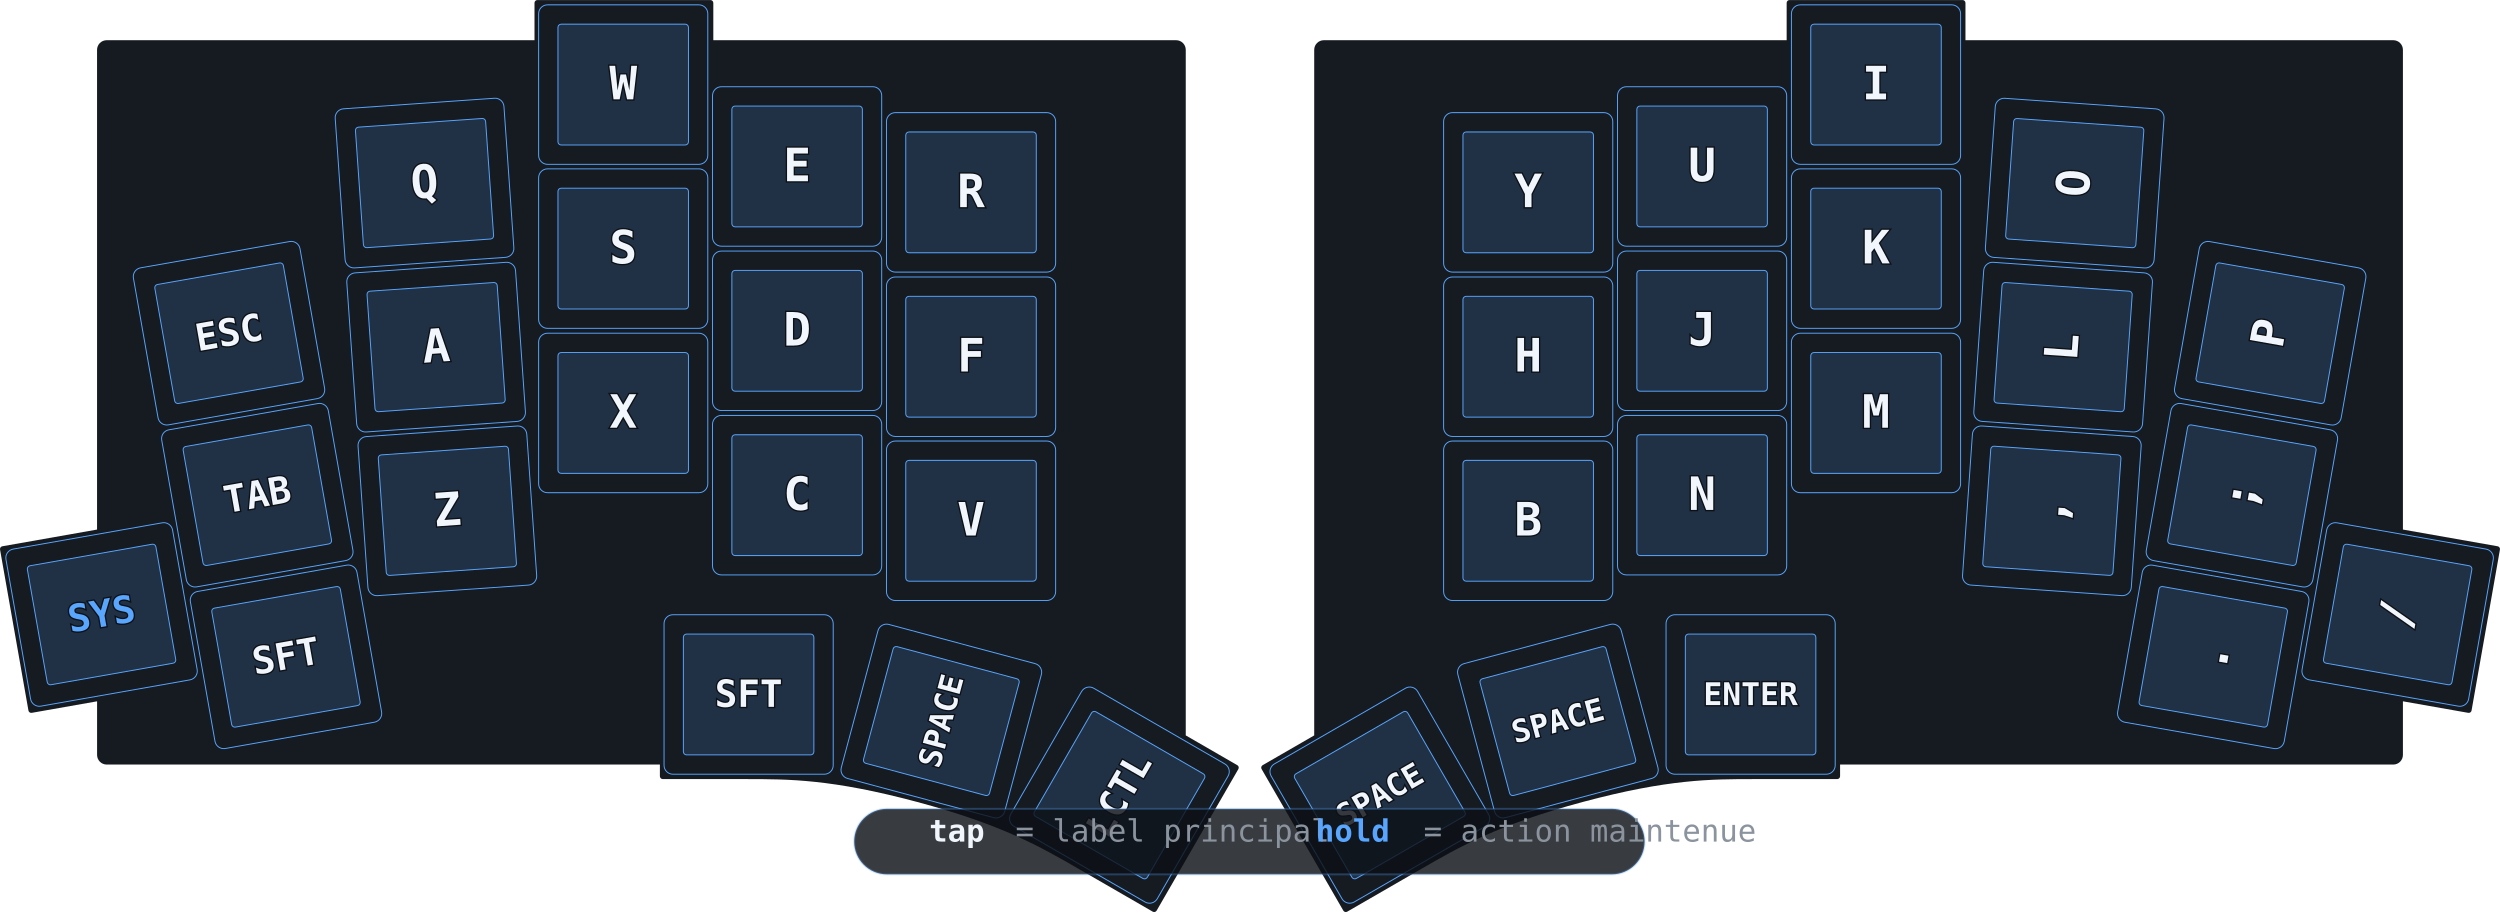
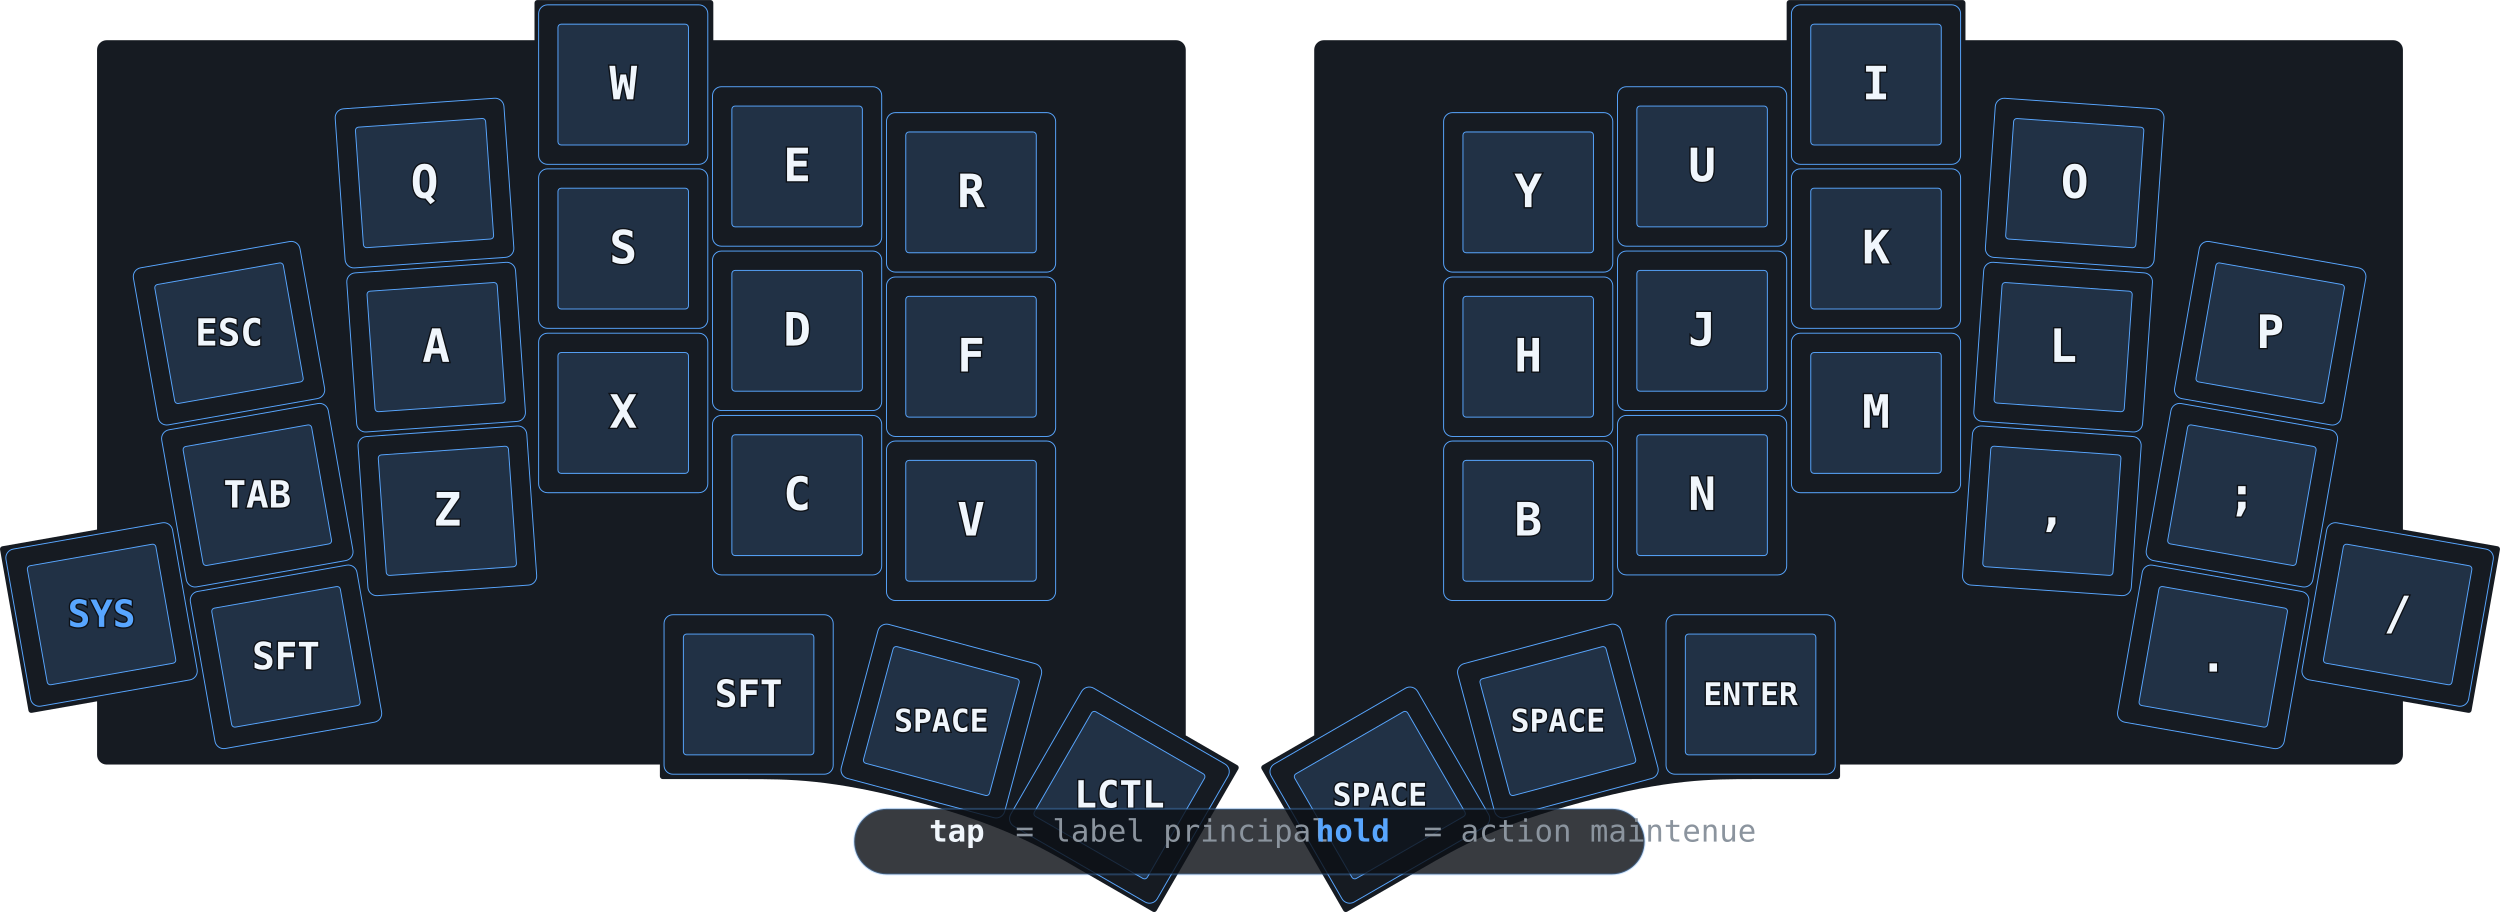
<svg xmlns="http://www.w3.org/2000/svg" width="258.64mm" height="94.36mm" viewBox="0 0 733.16 267.46">
  <defs>
    <style>
      .cls-1 {
        fill: #161b22;
      }

      .cls-2 {
        fill: none;
        stroke: #58a6ff;
        stroke-miterlimit: 10;
        stroke-width: .28px;
      }
    </style>
  </defs>
  <g id="Shape">
    <path class="cls-1" d="M.69,160.19l27.77-4.9V14.61c0-1.57,1.27-2.83,2.83-2.83h125.46V.84c0-.46,.38-.84,.84-.84h50.76c.46,0,.84,.38,.84,.84V11.78h135.72c1.57,0,2.83,1.27,2.83,2.83V215.66l15.12,8.73c.4,.23,.54,.74,.31,1.14l-23.97,41.51c-.23,.4-.74,.54-1.14,.31-2.77-1.6-13.03-7.52-21.72-12.54-11.22-6.48-22.44-12.96-47.42-19.65s-37.59-6.69-50.19-6.69c-10.77,0-21.38,0-24.37,0-.46,0-.84-.38-.84-.84v-3.42H31.3c-1.57,0-2.83-1.27-2.83-2.83v-15.72l-19.16,3.38c-.46,.08-.89-.22-.97-.68L.01,161.16c-.08-.46,.22-.89,.68-.97Z" />
    <path class="cls-1" d="M732.46,160.19l-27.77-4.9V14.61c0-1.57-1.27-2.83-2.83-2.83h-125.46V.84c0-.46-.38-.84-.84-.84h-50.76c-.46,0-.84,.38-.84,.84V11.78h-135.72c-1.57,0-2.83,1.27-2.83,2.83V215.66l-15.12,8.73c-.4,.23-.54,.74-.31,1.14l23.97,41.51c.23,.4,.74,.54,1.14,.31,2.77-1.6,13.03-7.52,21.72-12.54,11.22-6.48,22.44-12.96,47.42-19.65s37.59-6.69,50.19-6.69c10.77,0,21.38,0,24.37,0,.46,0,.84-.38,.84-.84v-3.42h162.23c1.57,0,2.83-1.27,2.83-2.83v-15.72l19.16,3.38c.46,.08,.89-.22,.97-.68l8.32-47.2c.08-.46-.22-.89-.68-.97Z" />
  </g>
  <g id="Keys_Kopie" data-name="Keys Kopie">
    <g id="Keycaps">
      <rect class="cls-2" x="259.97" y="33.02" width="49.61" height="46.77" rx="2.61" ry="2.61" />
      <rect class="cls-2" x="259.97" y="81.22" width="49.61" height="46.77" rx="2.61" ry="2.61" />
      <rect class="cls-2" x="259.97" y="129.33" width="49.61" height="46.77" rx="2.61" ry="2.61" />
      <rect class="cls-2" x="208.96" y="25.42" width="49.61" height="46.77" rx="2.61" ry="2.61" />
      <rect class="cls-2" x="208.96" y="73.62" width="49.61" height="46.77" rx="2.61" ry="2.61" />
      <rect class="cls-2" x="208.96" y="121.82" width="49.61" height="46.77" rx="2.61" ry="2.61" />
      <rect class="cls-2" x="157.96" y="1.41" width="49.61" height="46.77" rx="2.61" ry="2.61" />
      <rect class="cls-2" x="157.96" y="49.51" width="49.61" height="46.77" rx="2.61" ry="2.61" />
      <rect class="cls-2" x="157.96" y="97.71" width="49.61" height="46.77" rx="2.61" ry="2.61" />
      <rect class="cls-2" x="194.74" y="180.27" width="49.61" height="46.77" rx="2.61" ry="2.61" />
      <rect class="cls-2" x="99.69" y="30.3" width="49.61" height="46.77" rx="2.61" ry="2.61" transform="translate(-3.44 8.81) rotate(-4)" />
      <rect class="cls-2" x="103.09" y="78.41" width="49.61" height="46.77" rx="2.61" ry="2.61" transform="translate(-6.79 9.17) rotate(-4)" />
      <rect class="cls-2" x="106.39" y="126.41" width="49.61" height="46.77" rx="2.61" ry="2.61" transform="translate(-10.13 9.52) rotate(-4)" />
      <rect class="cls-2" x="42.36" y="74.32" width="49.61" height="46.77" rx="2.61" ry="2.61" transform="translate(-15.95 13.15) rotate(-10)" />
      <rect class="cls-2" x="50.66" y="121.83" width="49.61" height="46.77" rx="2.61" ry="2.61" transform="translate(-24.07 15.31) rotate(-10)" />
      <rect class="cls-2" x="59.06" y="169.23" width="49.61" height="46.77" rx="2.61" ry="2.61" transform="translate(-32.17 17.49) rotate(-10)" />
      <rect class="cls-2" x="252.67" y="186.64" width="46.77" height="49.61" rx="2.61" ry="2.61" transform="translate(.37 423.37) rotate(-75)" />
      <rect class="cls-2" x="304.89" y="208.37" width="46.77" height="49.61" rx="2.61" ry="2.61" transform="translate(-37.79 400.88) rotate(-60)" />
      <rect class="cls-2" x="4.98" y="156.81" width="49.61" height="46.77" rx="2.61" ry="2.61" transform="translate(-30.84 7.91) rotate(-10)" />
    </g>
    <g>
      <rect class="cls-2" x="265.63" y="38.69" width="38.27" height="35.43" rx=".95" ry=".95" />
      <rect class="cls-2" x="265.63" y="86.89" width="38.27" height="35.43" rx=".95" ry=".95" />
      <rect class="cls-2" x="265.63" y="135" width="38.27" height="35.43" rx=".95" ry=".95" />
      <rect class="cls-2" x="214.63" y="31.09" width="38.27" height="35.43" rx=".95" ry=".95" />
      <rect class="cls-2" x="214.63" y="79.29" width="38.27" height="35.43" rx=".95" ry=".95" />
      <rect class="cls-2" x="214.63" y="127.49" width="38.27" height="35.43" rx=".95" ry=".95" />
      <rect class="cls-2" x="163.63" y="7.08" width="38.27" height="35.43" rx=".95" ry=".95" />
      <rect class="cls-2" x="163.63" y="55.18" width="38.27" height="35.43" rx=".95" ry=".95" />
      <rect class="cls-2" x="163.63" y="103.38" width="38.27" height="35.43" rx=".95" ry=".95" />
      <rect class="cls-2" x="200.41" y="185.94" width="38.27" height="35.43" rx=".95" ry=".95" />
      <rect class="cls-2" x="105.36" y="35.97" width="38.27" height="35.43" rx=".95" ry=".95" transform="translate(-3.44 8.81) rotate(-4)" />
      <rect class="cls-2" x="108.76" y="84.07" width="38.27" height="35.43" rx=".95" ry=".95" transform="translate(-6.79 9.17) rotate(-4)" />
      <rect class="cls-2" x="112.06" y="132.08" width="38.27" height="35.43" rx=".95" ry=".95" transform="translate(-10.13 9.52) rotate(-4)" />
      <rect class="cls-2" x="48.03" y="79.99" width="38.27" height="35.43" rx=".95" ry=".95" transform="translate(-15.95 13.15) rotate(-10)" />
      <rect class="cls-2" x="56.33" y="127.5" width="38.27" height="35.43" rx=".95" ry=".95" transform="translate(-24.07 15.31) rotate(-10)" />
      <rect class="cls-2" x="64.73" y="174.9" width="38.27" height="35.43" rx=".95" ry=".95" transform="translate(-32.17 17.49) rotate(-10)" />
      <rect class="cls-2" x="258.34" y="192.31" width="35.43" height="38.27" rx=".95" ry=".95" transform="translate(.37 423.37) rotate(-75)" />
      <rect class="cls-2" x="310.56" y="214.04" width="35.43" height="38.27" rx=".95" ry=".95" transform="translate(-37.79 400.88) rotate(-60)" />
      <rect class="cls-2" x="10.65" y="162.48" width="38.27" height="35.43" rx=".95" ry=".95" transform="translate(-30.84 7.91) rotate(-10)" />
    </g>
    <g id="Keycaps-2" data-name="Keycaps">
      <rect class="cls-2" x="423.36" y="33.02" width="49.61" height="46.77" rx="2.61" ry="2.61" />
      <rect class="cls-2" x="423.36" y="81.22" width="49.61" height="46.77" rx="2.61" ry="2.61" />
      <rect class="cls-2" x="423.36" y="129.33" width="49.61" height="46.77" rx="2.61" ry="2.61" />
      <rect class="cls-2" x="474.36" y="25.42" width="49.61" height="46.77" rx="2.61" ry="2.61" />
      <rect class="cls-2" x="474.36" y="73.62" width="49.61" height="46.77" rx="2.61" ry="2.61" />
      <rect class="cls-2" x="474.36" y="121.82" width="49.61" height="46.77" rx="2.61" ry="2.61" />
      <rect class="cls-2" x="525.36" y="1.41" width="49.61" height="46.77" rx="2.61" ry="2.61" />
      <rect class="cls-2" x="525.36" y="49.51" width="49.61" height="46.77" rx="2.61" ry="2.61" />
      <rect class="cls-2" x="525.36" y="97.71" width="49.61" height="46.77" rx="2.61" ry="2.61" />
      <rect class="cls-2" x="488.59" y="180.27" width="49.61" height="46.77" rx="2.61" ry="2.61" />
      <rect class="cls-2" x="585.05" y="28.89" width="46.77" height="49.61" rx="2.61" ry="2.61" transform="translate(512.43 656.9) rotate(-86)" />
      <rect class="cls-2" x="581.65" y="76.99" width="46.77" height="49.61" rx="2.61" ry="2.61" transform="translate(461.29 698.25) rotate(-86)" />
      <rect class="cls-2" x="578.35" y="124.99" width="46.77" height="49.61" rx="2.61" ry="2.61" transform="translate(410.33 739.61) rotate(-86)" />
      <rect class="cls-2" x="642.38" y="72.9" width="46.77" height="49.61" rx="2.61" ry="2.61" transform="translate(453.94 736.4) rotate(-80)" />
      <rect class="cls-2" x="634.08" y="120.41" width="46.77" height="49.61" rx="2.61" ry="2.61" transform="translate(400.29 767.48) rotate(-80)" />
      <rect class="cls-2" x="625.68" y="167.81" width="46.77" height="49.61" rx="2.61" ry="2.61" transform="translate(346.67 798.38) rotate(-80)" />
      <rect class="cls-2" x="432.07" y="188.06" width="49.61" height="46.77" rx="2.61" ry="2.61" transform="translate(-39.16 125.45) rotate(-15)" />
      <rect class="cls-2" x="379.85" y="209.78" width="49.61" height="46.77" rx="2.61" ry="2.61" transform="translate(-62.37 233.57) rotate(-30)" />
      <rect class="cls-2" x="679.76" y="155.39" width="46.77" height="49.61" rx="2.61" ry="2.61" transform="translate(403.59 841.37) rotate(-80)" />
    </g>
    <g>
      <rect class="cls-2" x="429.03" y="38.69" width="38.27" height="35.43" rx=".95" ry=".95" />
      <rect class="cls-2" x="429.03" y="86.89" width="38.27" height="35.43" rx=".95" ry=".95" />
      <rect class="cls-2" x="429.03" y="135" width="38.27" height="35.43" rx=".95" ry=".95" />
      <rect class="cls-2" x="480.03" y="31.09" width="38.27" height="35.43" rx=".95" ry=".95" />
      <rect class="cls-2" x="480.03" y="79.29" width="38.27" height="35.43" rx=".95" ry=".95" />
      <rect class="cls-2" x="480.03" y="127.49" width="38.27" height="35.43" rx=".95" ry=".95" />
      <rect class="cls-2" x="531.03" y="7.08" width="38.27" height="35.43" rx=".95" ry=".95" />
      <rect class="cls-2" x="531.03" y="55.18" width="38.27" height="35.43" rx=".95" ry=".95" />
      <rect class="cls-2" x="531.03" y="103.38" width="38.27" height="35.43" rx=".95" ry=".95" />
      <rect class="cls-2" x="494.25" y="185.94" width="38.27" height="35.43" rx=".95" ry=".95" />
      <rect class="cls-2" x="590.72" y="34.56" width="35.43" height="38.27" rx=".95" ry=".95" transform="translate(512.44 656.9) rotate(-86)" />
      <rect class="cls-2" x="587.32" y="82.66" width="35.43" height="38.27" rx=".95" ry=".95" transform="translate(461.29 698.25) rotate(-86)" />
      <rect class="cls-2" x="584.02" y="130.66" width="35.43" height="38.27" rx=".95" ry=".95" transform="translate(410.33 739.61) rotate(-86)" />
      <rect class="cls-2" x="648.05" y="78.57" width="35.43" height="38.27" rx=".95" ry=".95" transform="translate(453.93 736.39) rotate(-80)" />
      <rect class="cls-2" x="639.75" y="126.08" width="35.43" height="38.27" rx=".95" ry=".95" transform="translate(400.29 767.47) rotate(-80)" />
      <rect class="cls-2" x="631.35" y="173.48" width="35.43" height="38.27" rx=".95" ry=".95" transform="translate(346.67 798.37) rotate(-80)" />
      <rect class="cls-2" x="437.73" y="193.73" width="38.27" height="35.43" rx=".95" ry=".95" transform="translate(-39.16 125.46) rotate(-15)" />
      <rect class="cls-2" x="385.52" y="215.45" width="38.27" height="35.43" rx=".95" ry=".95" transform="translate(-62.37 233.57) rotate(-30)" />
      <rect class="cls-2" x="685.43" y="161.06" width="35.43" height="38.27" rx=".95" ry=".95" transform="translate(403.59 841.37) rotate(-80)" />
    </g>
  </g>
  <g id="Readme_Overlay_game">
    <rect x="265.63" y="38.69" width="38.27" height="35.43" rx=".95" ry=".95" fill="#58a6ff" fill-opacity="0.16" stroke="none" />
    <text x="284.77" y="56.91" fill="#f0f6fc" font-family="'DejaVu Sans Mono', 'SFMono-Regular', Consolas, monospace" font-size="13.5" font-weight="700" text-anchor="middle" dominant-baseline="middle" stroke="#0d1117" stroke-width=".8" paint-order="stroke fill">R</text>
    <rect x="265.63" y="86.89" width="38.27" height="35.43" rx=".95" ry=".95" fill="#58a6ff" fill-opacity="0.16" stroke="none" />
    <text x="284.77" y="105.11" fill="#f0f6fc" font-family="'DejaVu Sans Mono', 'SFMono-Regular', Consolas, monospace" font-size="13.5" font-weight="700" text-anchor="middle" dominant-baseline="middle" stroke="#0d1117" stroke-width=".8" paint-order="stroke fill">F</text>
    <rect x="265.63" y="135" width="38.27" height="35.43" rx=".95" ry=".95" fill="#58a6ff" fill-opacity="0.16" stroke="none" />
    <text x="284.77" y="153.22" fill="#f0f6fc" font-family="'DejaVu Sans Mono', 'SFMono-Regular', Consolas, monospace" font-size="13.5" font-weight="700" text-anchor="middle" dominant-baseline="middle" stroke="#0d1117" stroke-width=".8" paint-order="stroke fill">V</text>
    <rect x="214.63" y="31.09" width="38.27" height="35.43" rx=".95" ry=".95" fill="#58a6ff" fill-opacity="0.16" stroke="none" />
    <text x="233.77" y="49.31" fill="#f0f6fc" font-family="'DejaVu Sans Mono', 'SFMono-Regular', Consolas, monospace" font-size="13.5" font-weight="700" text-anchor="middle" dominant-baseline="middle" stroke="#0d1117" stroke-width=".8" paint-order="stroke fill">E</text>
    <rect x="214.63" y="79.29" width="38.27" height="35.43" rx=".95" ry=".95" fill="#58a6ff" fill-opacity="0.16" stroke="none" />
    <text x="233.77" y="97.51" fill="#f0f6fc" font-family="'DejaVu Sans Mono', 'SFMono-Regular', Consolas, monospace" font-size="13.5" font-weight="700" text-anchor="middle" dominant-baseline="middle" stroke="#0d1117" stroke-width=".8" paint-order="stroke fill">D</text>
    <rect x="214.63" y="127.49" width="38.27" height="35.43" rx=".95" ry=".95" fill="#58a6ff" fill-opacity="0.16" stroke="none" />
    <text x="233.77" y="145.71" fill="#f0f6fc" font-family="'DejaVu Sans Mono', 'SFMono-Regular', Consolas, monospace" font-size="13.5" font-weight="700" text-anchor="middle" dominant-baseline="middle" stroke="#0d1117" stroke-width=".8" paint-order="stroke fill">C</text>
    <rect x="163.63" y="7.08" width="38.27" height="35.43" rx=".95" ry=".95" fill="#58a6ff" fill-opacity="0.16" stroke="none" />
    <text x="182.77" y="25.3" fill="#f0f6fc" font-family="'DejaVu Sans Mono', 'SFMono-Regular', Consolas, monospace" font-size="13.5" font-weight="700" text-anchor="middle" dominant-baseline="middle" stroke="#0d1117" stroke-width=".8" paint-order="stroke fill">W</text>
    <rect x="163.63" y="55.18" width="38.27" height="35.43" rx=".95" ry=".95" fill="#58a6ff" fill-opacity="0.16" stroke="none" />
    <text x="182.77" y="73.4" fill="#f0f6fc" font-family="'DejaVu Sans Mono', 'SFMono-Regular', Consolas, monospace" font-size="13.5" font-weight="700" text-anchor="middle" dominant-baseline="middle" stroke="#0d1117" stroke-width=".8" paint-order="stroke fill">S</text>
    <rect x="163.63" y="103.38" width="38.27" height="35.43" rx=".95" ry=".95" fill="#58a6ff" fill-opacity="0.16" stroke="none" />
    <text x="182.77" y="121.6" fill="#f0f6fc" font-family="'DejaVu Sans Mono', 'SFMono-Regular', Consolas, monospace" font-size="13.5" font-weight="700" text-anchor="middle" dominant-baseline="middle" stroke="#0d1117" stroke-width=".8" paint-order="stroke fill">X</text>
    <rect x="200.41" y="185.94" width="38.27" height="35.43" rx=".95" ry=".95" fill="#58a6ff" fill-opacity="0.16" stroke="none" />
    <text x="219.55" y="204.16" fill="#f0f6fc" font-family="'DejaVu Sans Mono', 'SFMono-Regular', Consolas, monospace" font-size="11" font-weight="700" text-anchor="middle" dominant-baseline="middle" stroke="#0d1117" stroke-width=".8" paint-order="stroke fill">SFT</text>
    <rect x="105.36" y="35.97" width="38.27" height="35.43" rx=".95" ry=".95" transform="translate(-3.44 8.81) rotate(-4)" fill="#58a6ff" fill-opacity="0.16" stroke="none" />
-     <text x="124.5" y="54.19" transform="translate(-3.44 8.81) rotate(-4)" fill="#f0f6fc" font-family="'DejaVu Sans Mono', 'SFMono-Regular', Consolas, monospace" font-size="13.5" font-weight="700" text-anchor="middle" dominant-baseline="middle" stroke="#0d1117" stroke-width=".8" paint-order="stroke fill">Q</text>
+     <text x="124.5" y="54.19" fill="#f0f6fc" font-family="'DejaVu Sans Mono', 'SFMono-Regular', Consolas, monospace" font-size="13.5" font-weight="700" text-anchor="middle" dominant-baseline="middle" stroke="#0d1117" stroke-width=".8" paint-order="stroke fill">Q</text>
    <rect x="108.76" y="84.07" width="38.27" height="35.43" rx=".95" ry=".95" transform="translate(-6.79 9.17) rotate(-4)" fill="#58a6ff" fill-opacity="0.16" stroke="none" />
-     <text x="127.9" y="102.29" transform="translate(-6.79 9.17) rotate(-4)" fill="#f0f6fc" font-family="'DejaVu Sans Mono', 'SFMono-Regular', Consolas, monospace" font-size="13.5" font-weight="700" text-anchor="middle" dominant-baseline="middle" stroke="#0d1117" stroke-width=".8" paint-order="stroke fill">A</text>
+     <text x="127.9" y="102.29" fill="#f0f6fc" font-family="'DejaVu Sans Mono', 'SFMono-Regular', Consolas, monospace" font-size="13.5" font-weight="700" text-anchor="middle" dominant-baseline="middle" stroke="#0d1117" stroke-width=".8" paint-order="stroke fill">A</text>
    <rect x="112.06" y="132.08" width="38.27" height="35.43" rx=".95" ry=".95" transform="translate(-10.13 9.52) rotate(-4)" fill="#58a6ff" fill-opacity="0.16" stroke="none" />
-     <text x="131.2" y="150.3" transform="translate(-10.13 9.52) rotate(-4)" fill="#f0f6fc" font-family="'DejaVu Sans Mono', 'SFMono-Regular', Consolas, monospace" font-size="13.5" font-weight="700" text-anchor="middle" dominant-baseline="middle" stroke="#0d1117" stroke-width=".8" paint-order="stroke fill">Z</text>
+     <text x="131.2" y="150.3" fill="#f0f6fc" font-family="'DejaVu Sans Mono', 'SFMono-Regular', Consolas, monospace" font-size="13.5" font-weight="700" text-anchor="middle" dominant-baseline="middle" stroke="#0d1117" stroke-width=".8" paint-order="stroke fill">Z</text>
    <rect x="48.03" y="79.99" width="38.27" height="35.43" rx=".95" ry=".95" transform="translate(-15.95 13.15) rotate(-10)" fill="#58a6ff" fill-opacity="0.16" stroke="none" />
-     <text x="67.17" y="98.21" transform="translate(-15.95 13.15) rotate(-10)" fill="#f0f6fc" font-family="'DejaVu Sans Mono', 'SFMono-Regular', Consolas, monospace" font-size="11" font-weight="700" text-anchor="middle" dominant-baseline="middle" stroke="#0d1117" stroke-width=".8" paint-order="stroke fill">ESC</text>
+     <text x="67.17" y="98.21" fill="#f0f6fc" font-family="'DejaVu Sans Mono', 'SFMono-Regular', Consolas, monospace" font-size="11" font-weight="700" text-anchor="middle" dominant-baseline="middle" stroke="#0d1117" stroke-width=".8" paint-order="stroke fill">ESC</text>
    <rect x="56.33" y="127.5" width="38.27" height="35.43" rx=".95" ry=".95" transform="translate(-24.07 15.31) rotate(-10)" fill="#58a6ff" fill-opacity="0.16" stroke="none" />
-     <text x="75.47" y="145.72" transform="translate(-24.07 15.31) rotate(-10)" fill="#f0f6fc" font-family="'DejaVu Sans Mono', 'SFMono-Regular', Consolas, monospace" font-size="11" font-weight="700" text-anchor="middle" dominant-baseline="middle" stroke="#0d1117" stroke-width=".8" paint-order="stroke fill">TAB</text>
+     <text x="75.47" y="145.72" fill="#f0f6fc" font-family="'DejaVu Sans Mono', 'SFMono-Regular', Consolas, monospace" font-size="11" font-weight="700" text-anchor="middle" dominant-baseline="middle" stroke="#0d1117" stroke-width=".8" paint-order="stroke fill">TAB</text>
    <rect x="64.73" y="174.9" width="38.27" height="35.43" rx=".95" ry=".95" transform="translate(-32.17 17.49) rotate(-10)" fill="#58a6ff" fill-opacity="0.16" stroke="none" />
-     <text x="83.87" y="193.12" transform="translate(-32.17 17.49) rotate(-10)" fill="#f0f6fc" font-family="'DejaVu Sans Mono', 'SFMono-Regular', Consolas, monospace" font-size="11" font-weight="700" text-anchor="middle" dominant-baseline="middle" stroke="#0d1117" stroke-width=".8" paint-order="stroke fill">SFT</text>
+     <text x="83.87" y="193.12" fill="#f0f6fc" font-family="'DejaVu Sans Mono', 'SFMono-Regular', Consolas, monospace" font-size="11" font-weight="700" text-anchor="middle" dominant-baseline="middle" stroke="#0d1117" stroke-width=".8" paint-order="stroke fill">SFT</text>
    <rect x="258.34" y="192.31" width="35.43" height="38.27" rx=".95" ry=".95" transform="translate(.37 423.37) rotate(-75)" fill="#58a6ff" fill-opacity="0.16" stroke="none" />
-     <text x="276.06" y="211.95" transform="translate(.37 423.37) rotate(-75)" fill="#f0f6fc" font-family="'DejaVu Sans Mono', 'SFMono-Regular', Consolas, monospace" font-size="9.2" font-weight="700" text-anchor="middle" dominant-baseline="middle" stroke="#0d1117" stroke-width=".8" paint-order="stroke fill">SPACE</text>
+     <text x="276.06" y="211.95" fill="#f0f6fc" font-family="'DejaVu Sans Mono', 'SFMono-Regular', Consolas, monospace" font-size="9.2" font-weight="700" text-anchor="middle" dominant-baseline="middle" stroke="#0d1117" stroke-width=".8" paint-order="stroke fill">SPACE</text>
    <rect x="310.56" y="214.04" width="35.43" height="38.27" rx=".95" ry=".95" transform="translate(-37.79 400.88) rotate(-60)" fill="#58a6ff" fill-opacity="0.16" stroke="none" />
-     <text x="328.28" y="233.68" transform="translate(-37.79 400.88) rotate(-60)" fill="#f0f6fc" font-family="'DejaVu Sans Mono', 'SFMono-Regular', Consolas, monospace" font-size="11" font-weight="700" text-anchor="middle" dominant-baseline="middle" stroke="#0d1117" stroke-width=".8" paint-order="stroke fill">LCTL</text>
+     <text x="328.28" y="233.68" fill="#f0f6fc" font-family="'DejaVu Sans Mono', 'SFMono-Regular', Consolas, monospace" font-size="11" font-weight="700" text-anchor="middle" dominant-baseline="middle" stroke="#0d1117" stroke-width=".8" paint-order="stroke fill">LCTL</text>
    <rect x="10.65" y="162.48" width="38.27" height="35.43" rx=".95" ry=".95" transform="translate(-30.84 7.91) rotate(-10)" fill="#58a6ff" fill-opacity="0.16" stroke="none" />
-     <text x="29.79" y="180.7" transform="translate(-30.84 7.91) rotate(-10)" fill="#58a6ff" font-family="'DejaVu Sans Mono', 'SFMono-Regular', Consolas, monospace" font-size="11" font-weight="700" text-anchor="middle" dominant-baseline="middle" stroke="#0d1117" stroke-width=".8" paint-order="stroke fill">SYS</text>
+     <text x="29.79" y="180.7" fill="#58a6ff" font-family="'DejaVu Sans Mono', 'SFMono-Regular', Consolas, monospace" font-size="11" font-weight="700" text-anchor="middle" dominant-baseline="middle" stroke="#0d1117" stroke-width=".8" paint-order="stroke fill">SYS</text>
    <rect x="429.03" y="38.69" width="38.27" height="35.43" rx=".95" ry=".95" fill="#58a6ff" fill-opacity="0.16" stroke="none" />
    <text x="448.17" y="56.91" fill="#f0f6fc" font-family="'DejaVu Sans Mono', 'SFMono-Regular', Consolas, monospace" font-size="13.5" font-weight="700" text-anchor="middle" dominant-baseline="middle" stroke="#0d1117" stroke-width=".8" paint-order="stroke fill">Y</text>
    <rect x="429.03" y="86.89" width="38.27" height="35.43" rx=".95" ry=".95" fill="#58a6ff" fill-opacity="0.16" stroke="none" />
    <text x="448.17" y="105.11" fill="#f0f6fc" font-family="'DejaVu Sans Mono', 'SFMono-Regular', Consolas, monospace" font-size="13.5" font-weight="700" text-anchor="middle" dominant-baseline="middle" stroke="#0d1117" stroke-width=".8" paint-order="stroke fill">H</text>
    <rect x="429.03" y="135" width="38.27" height="35.43" rx=".95" ry=".95" fill="#58a6ff" fill-opacity="0.16" stroke="none" />
    <text x="448.17" y="153.22" fill="#f0f6fc" font-family="'DejaVu Sans Mono', 'SFMono-Regular', Consolas, monospace" font-size="13.5" font-weight="700" text-anchor="middle" dominant-baseline="middle" stroke="#0d1117" stroke-width=".8" paint-order="stroke fill">B</text>
    <rect x="480.03" y="31.09" width="38.27" height="35.43" rx=".95" ry=".95" fill="#58a6ff" fill-opacity="0.16" stroke="none" />
    <text x="499.17" y="49.31" fill="#f0f6fc" font-family="'DejaVu Sans Mono', 'SFMono-Regular', Consolas, monospace" font-size="13.5" font-weight="700" text-anchor="middle" dominant-baseline="middle" stroke="#0d1117" stroke-width=".8" paint-order="stroke fill">U</text>
    <rect x="480.03" y="79.29" width="38.27" height="35.43" rx=".95" ry=".95" fill="#58a6ff" fill-opacity="0.16" stroke="none" />
    <text x="499.17" y="97.51" fill="#f0f6fc" font-family="'DejaVu Sans Mono', 'SFMono-Regular', Consolas, monospace" font-size="13.5" font-weight="700" text-anchor="middle" dominant-baseline="middle" stroke="#0d1117" stroke-width=".8" paint-order="stroke fill">J</text>
    <rect x="480.03" y="127.49" width="38.27" height="35.43" rx=".95" ry=".95" fill="#58a6ff" fill-opacity="0.16" stroke="none" />
    <text x="499.17" y="145.71" fill="#f0f6fc" font-family="'DejaVu Sans Mono', 'SFMono-Regular', Consolas, monospace" font-size="13.5" font-weight="700" text-anchor="middle" dominant-baseline="middle" stroke="#0d1117" stroke-width=".8" paint-order="stroke fill">N</text>
    <rect x="531.03" y="7.08" width="38.27" height="35.43" rx=".95" ry=".95" fill="#58a6ff" fill-opacity="0.16" stroke="none" />
    <text x="550.17" y="25.3" fill="#f0f6fc" font-family="'DejaVu Sans Mono', 'SFMono-Regular', Consolas, monospace" font-size="13.5" font-weight="700" text-anchor="middle" dominant-baseline="middle" stroke="#0d1117" stroke-width=".8" paint-order="stroke fill">I</text>
    <rect x="531.03" y="55.18" width="38.27" height="35.43" rx=".95" ry=".95" fill="#58a6ff" fill-opacity="0.16" stroke="none" />
    <text x="550.17" y="73.4" fill="#f0f6fc" font-family="'DejaVu Sans Mono', 'SFMono-Regular', Consolas, monospace" font-size="13.5" font-weight="700" text-anchor="middle" dominant-baseline="middle" stroke="#0d1117" stroke-width=".8" paint-order="stroke fill">K</text>
    <rect x="531.03" y="103.38" width="38.27" height="35.43" rx=".95" ry=".95" fill="#58a6ff" fill-opacity="0.16" stroke="none" />
    <text x="550.17" y="121.6" fill="#f0f6fc" font-family="'DejaVu Sans Mono', 'SFMono-Regular', Consolas, monospace" font-size="13.5" font-weight="700" text-anchor="middle" dominant-baseline="middle" stroke="#0d1117" stroke-width=".8" paint-order="stroke fill">M</text>
    <rect x="494.25" y="185.94" width="38.27" height="35.43" rx=".95" ry=".95" fill="#58a6ff" fill-opacity="0.16" stroke="none" />
    <text x="513.39" y="204.16" fill="#f0f6fc" font-family="'DejaVu Sans Mono', 'SFMono-Regular', Consolas, monospace" font-size="9.2" font-weight="700" text-anchor="middle" dominant-baseline="middle" stroke="#0d1117" stroke-width=".8" paint-order="stroke fill">ENTER</text>
    <rect x="590.72" y="34.56" width="35.43" height="38.27" rx=".95" ry=".95" transform="translate(512.44 656.9) rotate(-86)" fill="#58a6ff" fill-opacity="0.16" stroke="none" />
-     <text x="608.44" y="54.2" transform="translate(512.44 656.9) rotate(-86)" fill="#f0f6fc" font-family="'DejaVu Sans Mono', 'SFMono-Regular', Consolas, monospace" font-size="13.5" font-weight="700" text-anchor="middle" dominant-baseline="middle" stroke="#0d1117" stroke-width=".8" paint-order="stroke fill">O</text>
+     <text x="608.44" y="54.2" fill="#f0f6fc" font-family="'DejaVu Sans Mono', 'SFMono-Regular', Consolas, monospace" font-size="13.5" font-weight="700" text-anchor="middle" dominant-baseline="middle" stroke="#0d1117" stroke-width=".8" paint-order="stroke fill">O</text>
    <rect x="587.32" y="82.66" width="35.43" height="38.27" rx=".95" ry=".95" transform="translate(461.29 698.25) rotate(-86)" fill="#58a6ff" fill-opacity="0.16" stroke="none" />
-     <text x="605.04" y="102.3" transform="translate(461.29 698.25) rotate(-86)" fill="#f0f6fc" font-family="'DejaVu Sans Mono', 'SFMono-Regular', Consolas, monospace" font-size="13.5" font-weight="700" text-anchor="middle" dominant-baseline="middle" stroke="#0d1117" stroke-width=".8" paint-order="stroke fill">L</text>
+     <text x="605.04" y="102.3" fill="#f0f6fc" font-family="'DejaVu Sans Mono', 'SFMono-Regular', Consolas, monospace" font-size="13.5" font-weight="700" text-anchor="middle" dominant-baseline="middle" stroke="#0d1117" stroke-width=".8" paint-order="stroke fill">L</text>
    <rect x="584.02" y="130.66" width="35.43" height="38.27" rx=".95" ry=".95" transform="translate(410.33 739.61) rotate(-86)" fill="#58a6ff" fill-opacity="0.16" stroke="none" />
-     <text x="601.74" y="150.3" transform="translate(410.33 739.61) rotate(-86)" fill="#f0f6fc" font-family="'DejaVu Sans Mono', 'SFMono-Regular', Consolas, monospace" font-size="13.5" font-weight="700" text-anchor="middle" dominant-baseline="middle" stroke="#0d1117" stroke-width=".8" paint-order="stroke fill">,</text>
+     <text x="601.74" y="150.3" fill="#f0f6fc" font-family="'DejaVu Sans Mono', 'SFMono-Regular', Consolas, monospace" font-size="13.5" font-weight="700" text-anchor="middle" dominant-baseline="middle" stroke="#0d1117" stroke-width=".8" paint-order="stroke fill">,</text>
    <rect x="648.05" y="78.57" width="35.43" height="38.27" rx=".95" ry=".95" transform="translate(453.93 736.39) rotate(-80)" fill="#58a6ff" fill-opacity="0.16" stroke="none" />
-     <text x="665.77" y="98.21" transform="translate(453.93 736.39) rotate(-80)" fill="#f0f6fc" font-family="'DejaVu Sans Mono', 'SFMono-Regular', Consolas, monospace" font-size="13.5" font-weight="700" text-anchor="middle" dominant-baseline="middle" stroke="#0d1117" stroke-width=".8" paint-order="stroke fill">P</text>
+     <text x="665.77" y="98.21" fill="#f0f6fc" font-family="'DejaVu Sans Mono', 'SFMono-Regular', Consolas, monospace" font-size="13.5" font-weight="700" text-anchor="middle" dominant-baseline="middle" stroke="#0d1117" stroke-width=".8" paint-order="stroke fill">P</text>
    <rect x="639.75" y="126.08" width="35.43" height="38.27" rx=".95" ry=".95" transform="translate(400.29 767.47) rotate(-80)" fill="#58a6ff" fill-opacity="0.16" stroke="none" />
-     <text x="657.47" y="145.72" transform="translate(400.29 767.47) rotate(-80)" fill="#f0f6fc" font-family="'DejaVu Sans Mono', 'SFMono-Regular', Consolas, monospace" font-size="13.5" font-weight="700" text-anchor="middle" dominant-baseline="middle" stroke="#0d1117" stroke-width=".8" paint-order="stroke fill">;</text>
+     <text x="657.47" y="145.72" fill="#f0f6fc" font-family="'DejaVu Sans Mono', 'SFMono-Regular', Consolas, monospace" font-size="13.5" font-weight="700" text-anchor="middle" dominant-baseline="middle" stroke="#0d1117" stroke-width=".8" paint-order="stroke fill">;</text>
    <rect x="631.35" y="173.48" width="35.43" height="38.27" rx=".95" ry=".95" transform="translate(346.67 798.37) rotate(-80)" fill="#58a6ff" fill-opacity="0.16" stroke="none" />
-     <text x="649.07" y="193.12" transform="translate(346.67 798.37) rotate(-80)" fill="#f0f6fc" font-family="'DejaVu Sans Mono', 'SFMono-Regular', Consolas, monospace" font-size="13.5" font-weight="700" text-anchor="middle" dominant-baseline="middle" stroke="#0d1117" stroke-width=".8" paint-order="stroke fill">.</text>
+     <text x="649.07" y="193.12" fill="#f0f6fc" font-family="'DejaVu Sans Mono', 'SFMono-Regular', Consolas, monospace" font-size="13.5" font-weight="700" text-anchor="middle" dominant-baseline="middle" stroke="#0d1117" stroke-width=".8" paint-order="stroke fill">.</text>
    <rect x="437.73" y="193.73" width="38.27" height="35.43" rx=".95" ry=".95" transform="translate(-39.16 125.46) rotate(-15)" fill="#58a6ff" fill-opacity="0.16" stroke="none" />
-     <text x="456.87" y="211.95" transform="translate(-39.16 125.46) rotate(-15)" fill="#f0f6fc" font-family="'DejaVu Sans Mono', 'SFMono-Regular', Consolas, monospace" font-size="9.2" font-weight="700" text-anchor="middle" dominant-baseline="middle" stroke="#0d1117" stroke-width=".8" paint-order="stroke fill">SPACE</text>
+     <text x="456.87" y="211.95" fill="#f0f6fc" font-family="'DejaVu Sans Mono', 'SFMono-Regular', Consolas, monospace" font-size="9.2" font-weight="700" text-anchor="middle" dominant-baseline="middle" stroke="#0d1117" stroke-width=".8" paint-order="stroke fill">SPACE</text>
    <rect x="385.52" y="215.45" width="38.27" height="35.43" rx=".95" ry=".95" transform="translate(-62.37 233.57) rotate(-30)" fill="#58a6ff" fill-opacity="0.16" stroke="none" />
-     <text x="404.66" y="233.67" transform="translate(-62.37 233.57) rotate(-30)" fill="#f0f6fc" font-family="'DejaVu Sans Mono', 'SFMono-Regular', Consolas, monospace" font-size="9.2" font-weight="700" text-anchor="middle" dominant-baseline="middle" stroke="#0d1117" stroke-width=".8" paint-order="stroke fill">SPACE</text>
+     <text x="404.66" y="233.67" fill="#f0f6fc" font-family="'DejaVu Sans Mono', 'SFMono-Regular', Consolas, monospace" font-size="9.2" font-weight="700" text-anchor="middle" dominant-baseline="middle" stroke="#0d1117" stroke-width=".8" paint-order="stroke fill">SPACE</text>
    <rect x="685.43" y="161.06" width="35.43" height="38.27" rx=".95" ry=".95" transform="translate(403.59 841.37) rotate(-80)" fill="#58a6ff" fill-opacity="0.16" stroke="none" />
-     <text x="703.15" y="180.7" transform="translate(403.59 841.37) rotate(-80)" fill="#f0f6fc" font-family="'DejaVu Sans Mono', 'SFMono-Regular', Consolas, monospace" font-size="13.5" font-weight="700" text-anchor="middle" dominant-baseline="middle" stroke="#0d1117" stroke-width=".8" paint-order="stroke fill">/</text>
+     <text x="703.15" y="180.7" fill="#f0f6fc" font-family="'DejaVu Sans Mono', 'SFMono-Regular', Consolas, monospace" font-size="13.5" font-weight="700" text-anchor="middle" dominant-baseline="middle" stroke="#0d1117" stroke-width=".8" paint-order="stroke fill">/</text>
  </g>
  <g id="Readme_Legend">
    <rect x="250.5" y="237.2" width="231.8" height="19.2" rx="9.6" ry="9.6" fill="#0d1117" fill-opacity=".82" stroke="#58a6ff" stroke-opacity=".28" stroke-width=".6" />
    <text x="272.5" y="246.8" fill="#f0f6fc" font-family="'DejaVu Sans Mono', 'SFMono-Regular', Consolas, monospace" font-size="9" font-weight="700">tap</text>
    <text x="297.8" y="246.8" fill="#8b949e" font-family="'DejaVu Sans Mono', 'SFMono-Regular', Consolas, monospace" font-size="9">= label principal</text>
    <text x="385.9" y="246.8" fill="#58a6ff" font-family="'DejaVu Sans Mono', 'SFMono-Regular', Consolas, monospace" font-size="9" font-weight="700">hold</text>
    <text x="417.5" y="246.8" fill="#8b949e" font-family="'DejaVu Sans Mono', 'SFMono-Regular', Consolas, monospace" font-size="9">= action maintenue</text>
  </g>
</svg>
